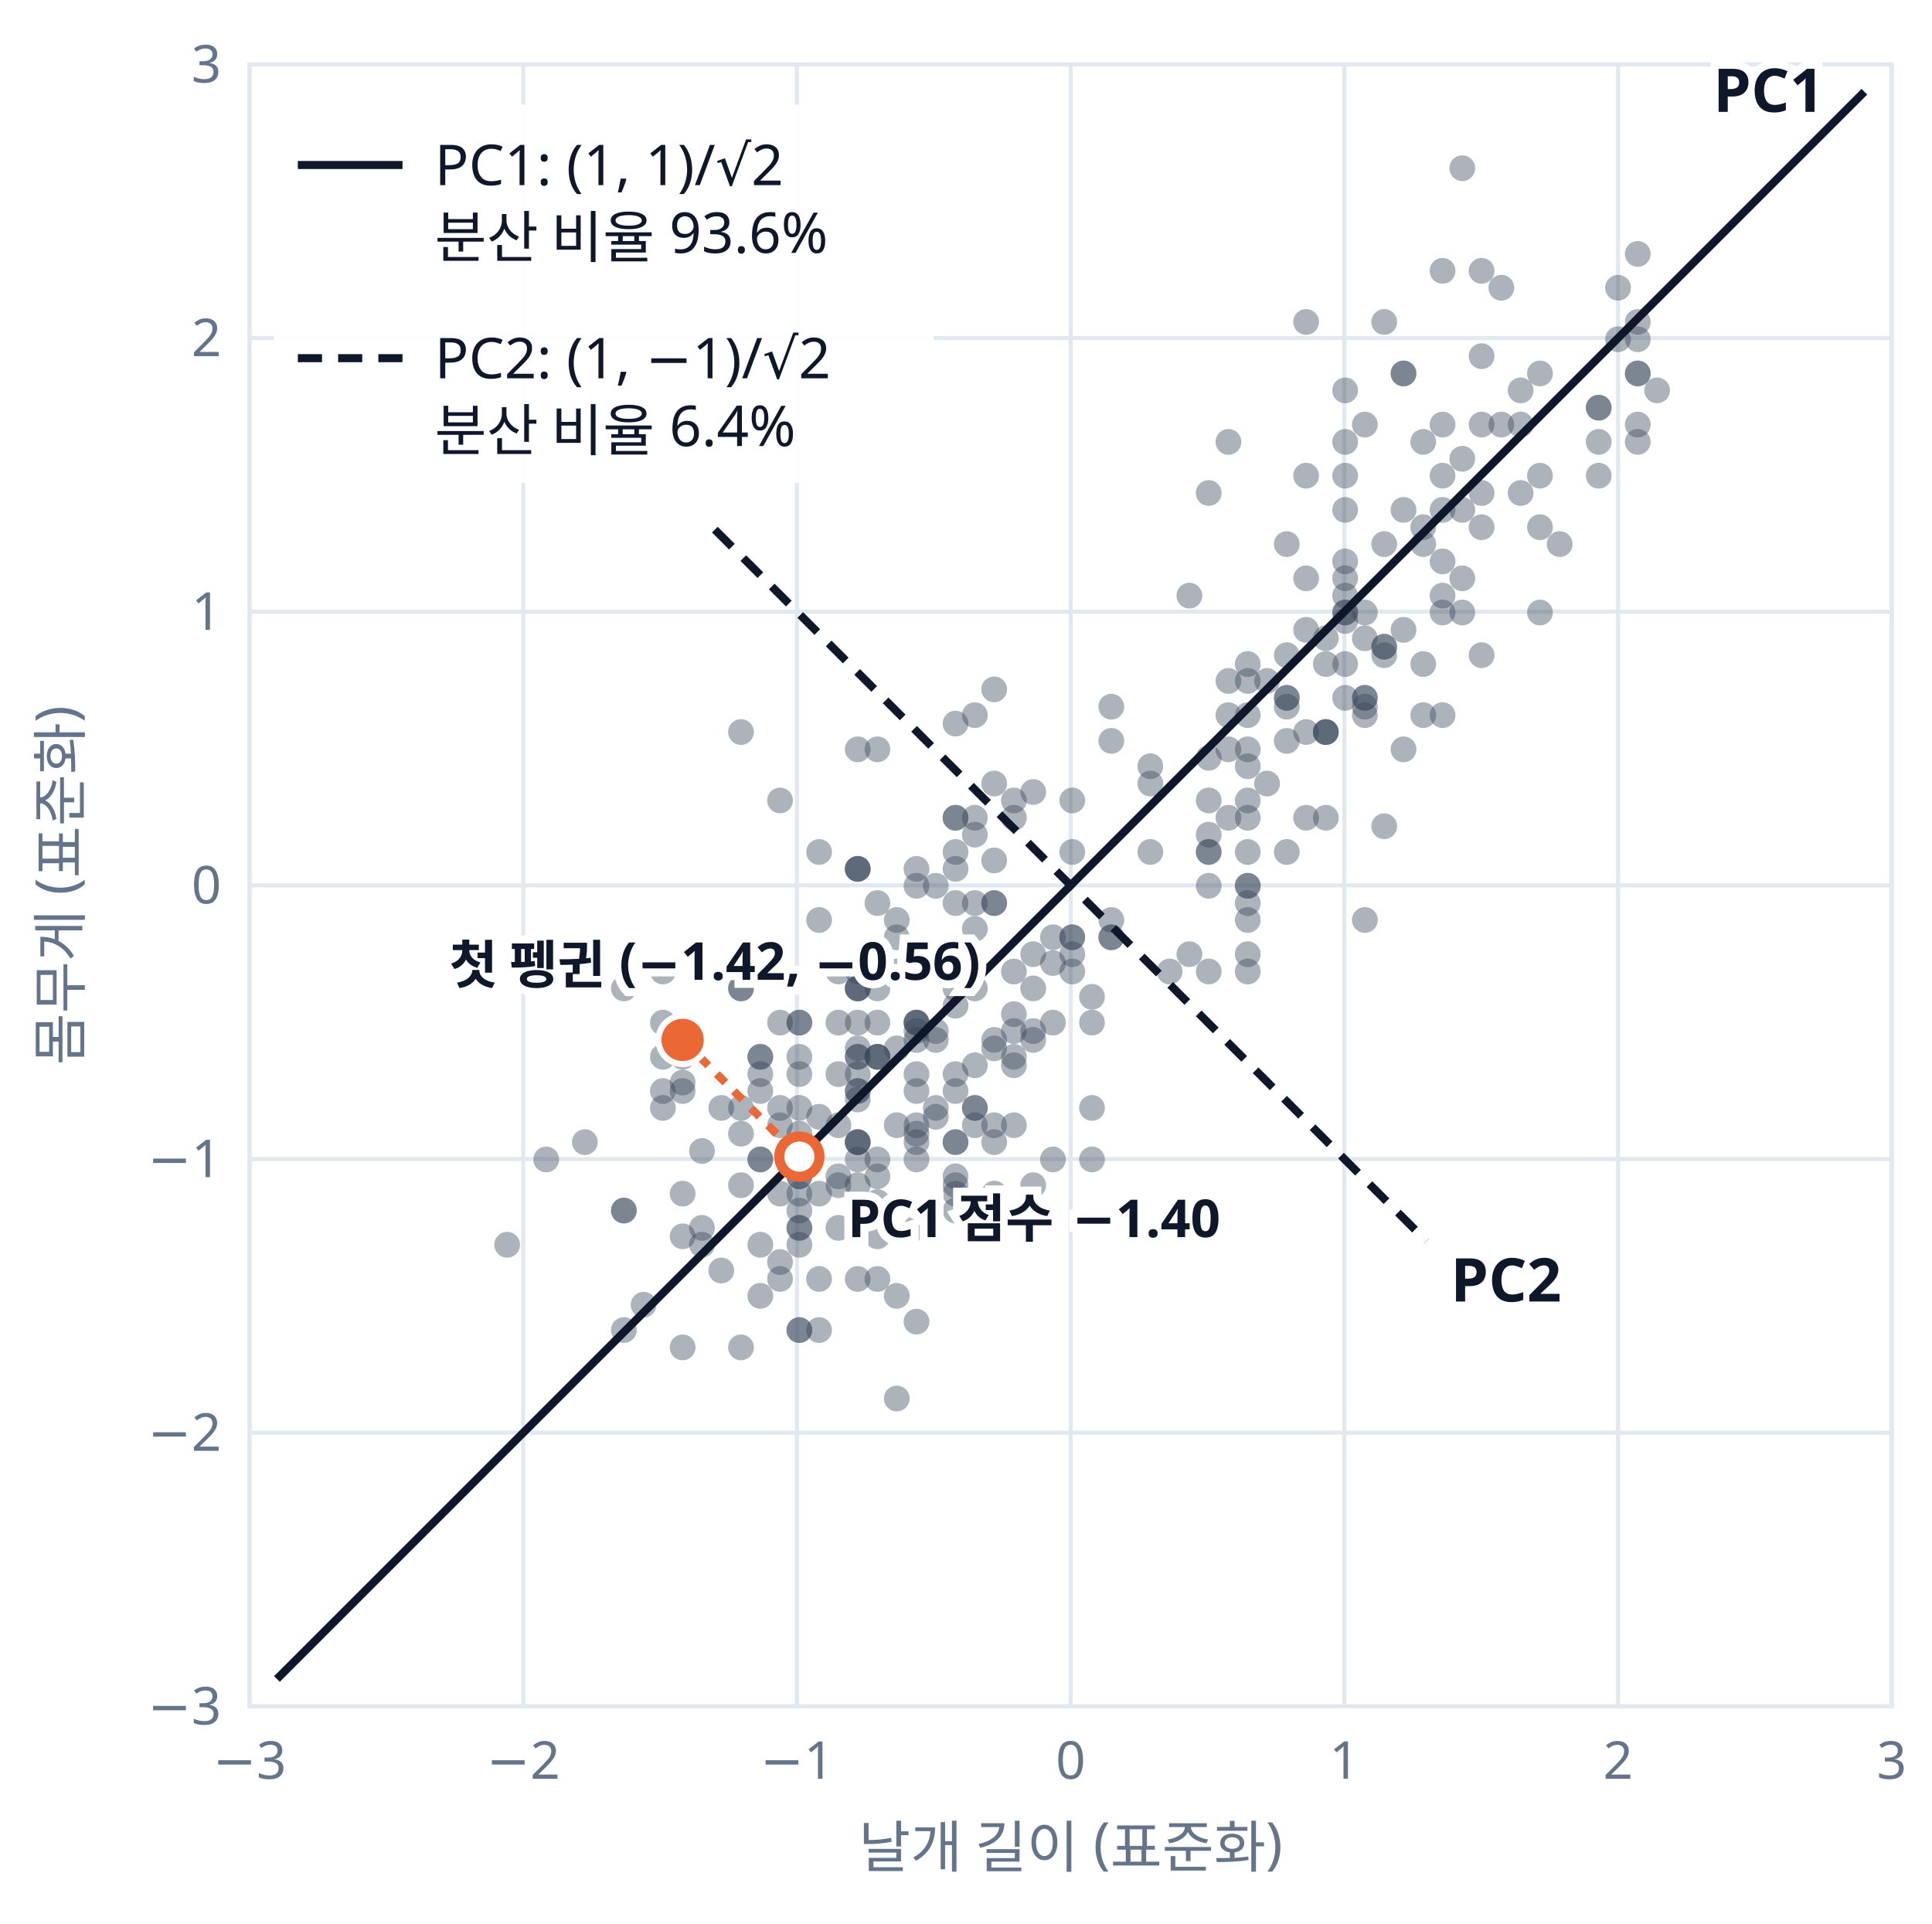
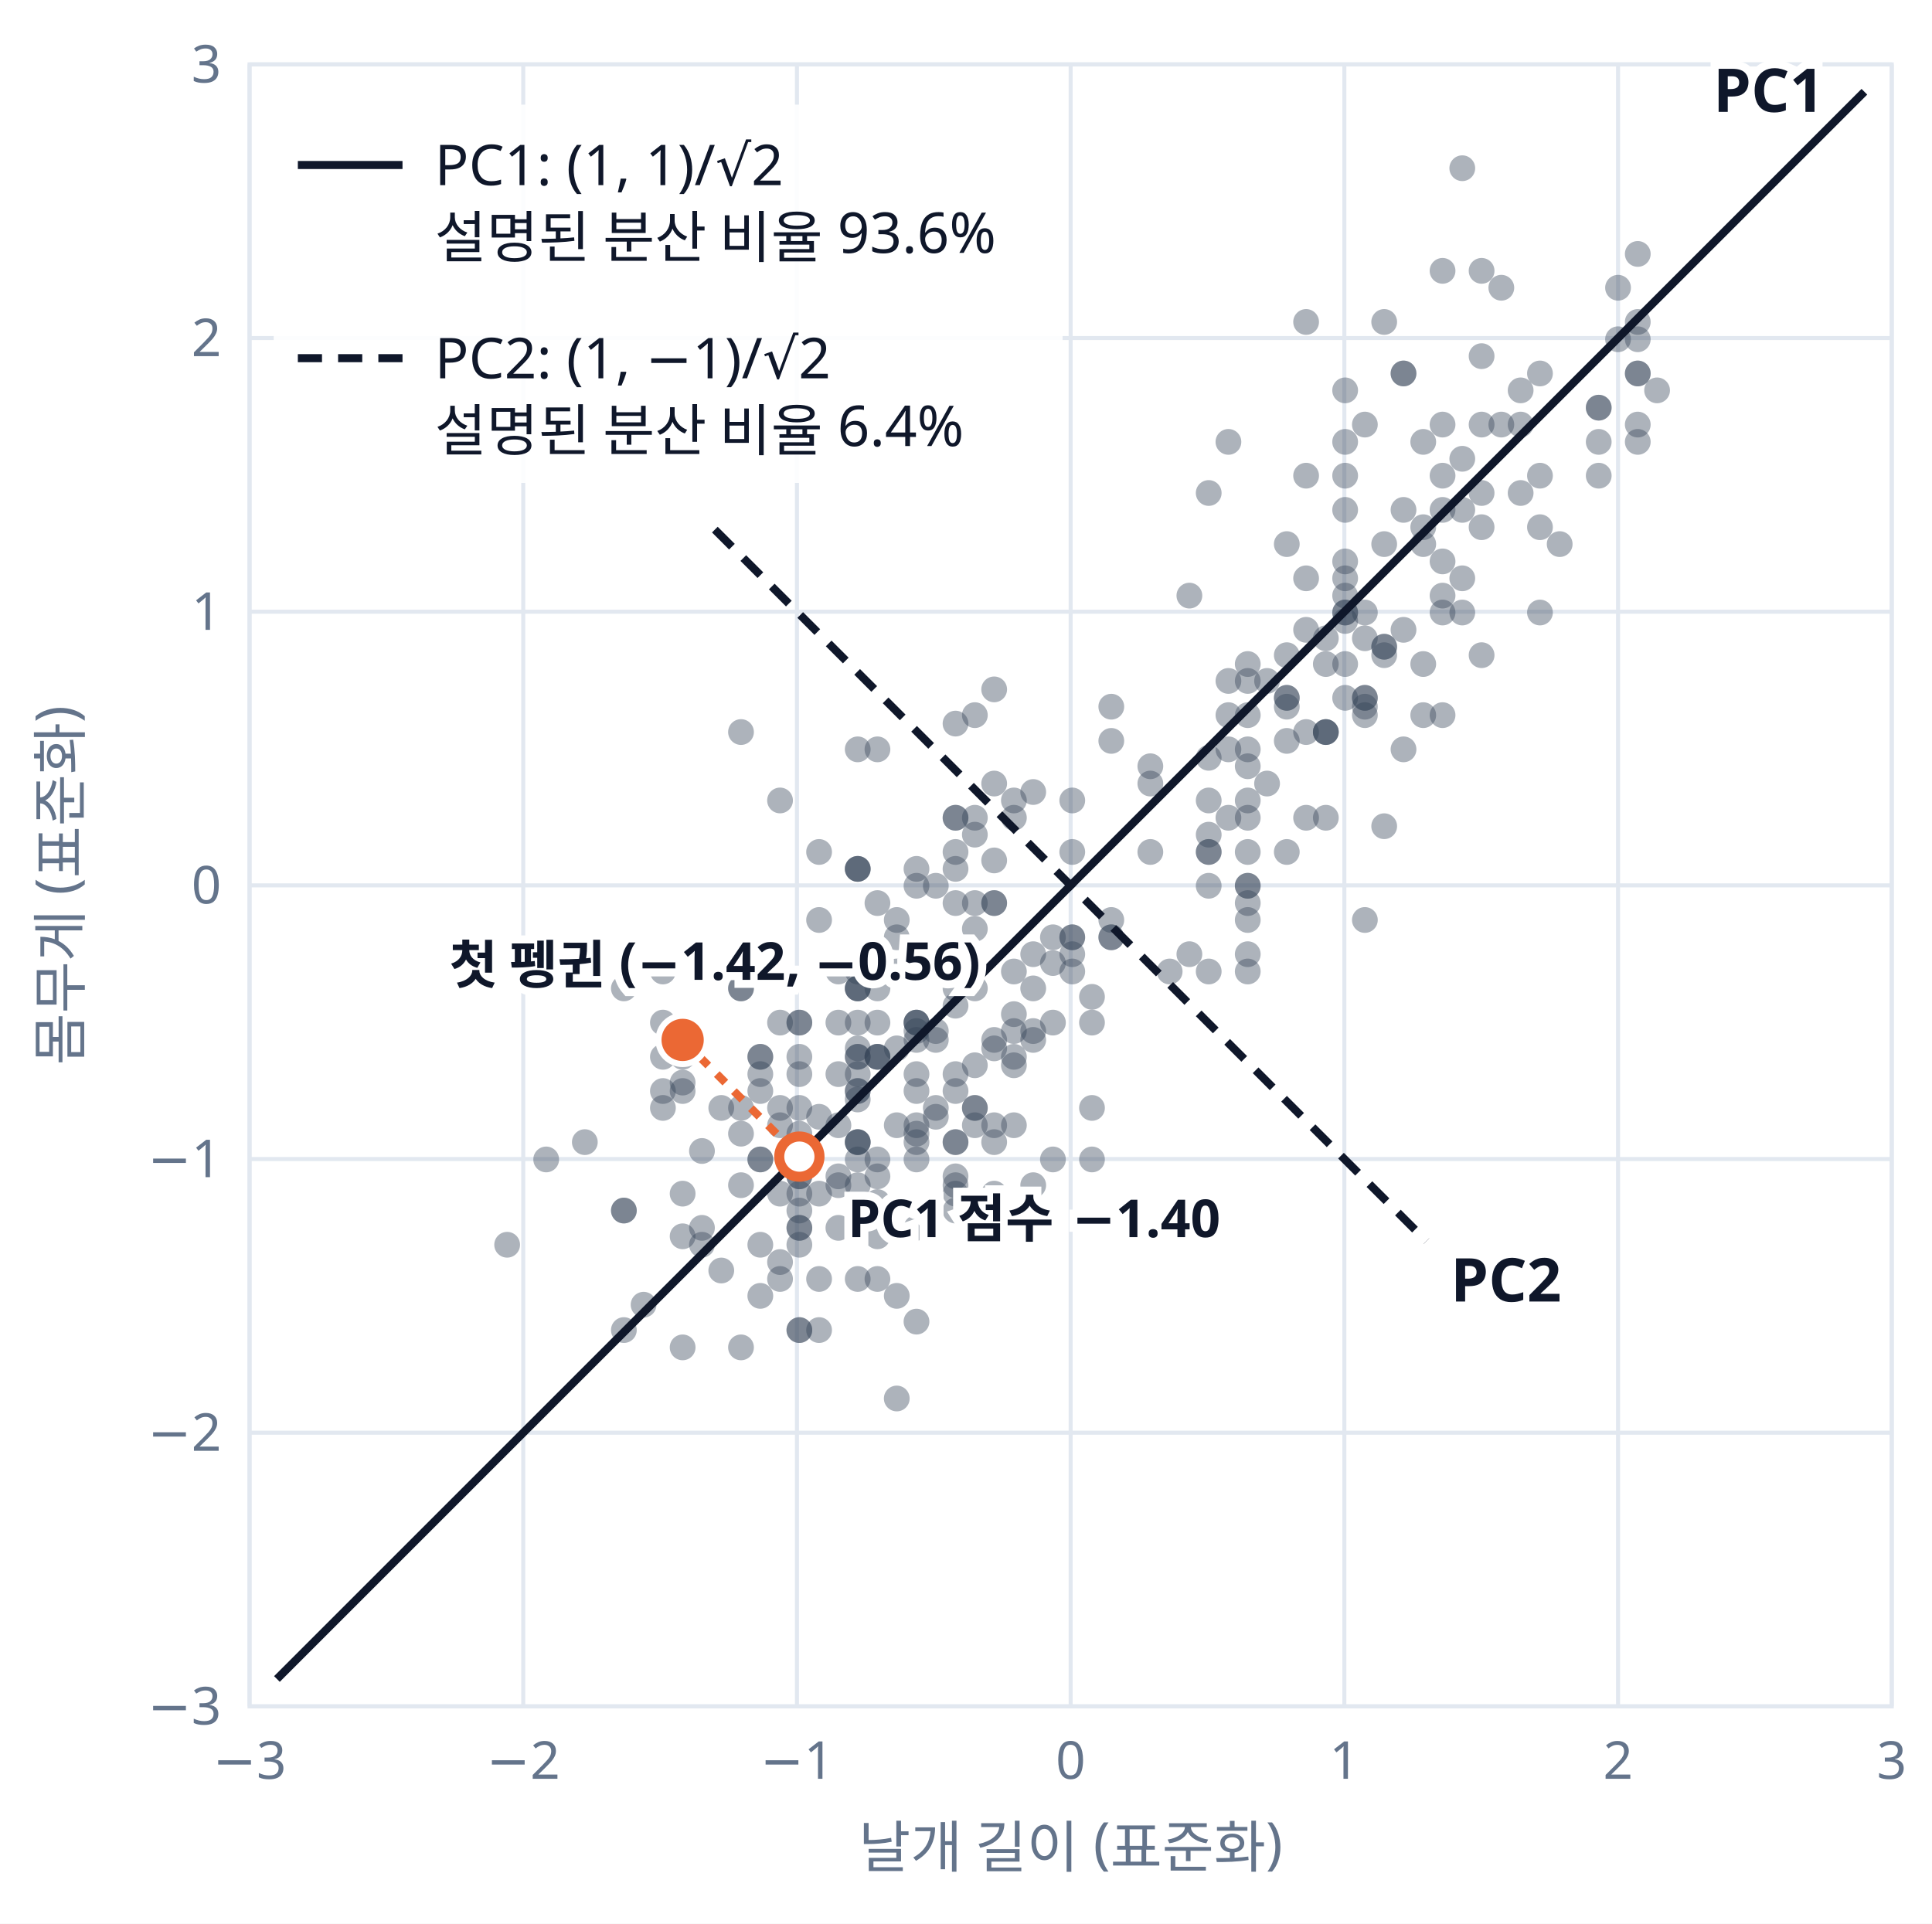
<svg xmlns="http://www.w3.org/2000/svg" viewBox="0 0 480 478" width="480" height="478" font-family="Pretendard, 'Apple SD Gothic Neo', 'Malgun Gothic', 'Noto Sans KR', sans-serif" role="img" aria-label="표준화한 날개 길이와 몸무게의 주성분 방향">
  <rect width="480" height="478" fill="#ffffff" />
  <line x1="62.0" x2="470.0" y1="424.0" y2="424.0" stroke="#e2e8f0" stroke-width="1" />
  <text x="55.0" y="428.5" font-size="13" fill="#64748b" text-anchor="end">−3</text>
  <line x1="62.0" x2="470.0" y1="356.0" y2="356.0" stroke="#e2e8f0" stroke-width="1" />
  <text x="55.0" y="360.5" font-size="13" fill="#64748b" text-anchor="end">−2</text>
  <line x1="62.0" x2="470.0" y1="288.0" y2="288.0" stroke="#e2e8f0" stroke-width="1" />
  <text x="55.0" y="292.5" font-size="13" fill="#64748b" text-anchor="end">−1</text>
  <line x1="62.0" x2="470.0" y1="220.0" y2="220.0" stroke="#e2e8f0" stroke-width="1" />
  <text x="55.0" y="224.5" font-size="13" fill="#64748b" text-anchor="end">0</text>
  <line x1="62.0" x2="470.0" y1="152.0" y2="152.0" stroke="#e2e8f0" stroke-width="1" />
  <text x="55.0" y="156.5" font-size="13" fill="#64748b" text-anchor="end">1</text>
  <line x1="62.0" x2="470.0" y1="84.0" y2="84.0" stroke="#e2e8f0" stroke-width="1" />
  <text x="55.0" y="88.5" font-size="13" fill="#64748b" text-anchor="end">2</text>
  <line x1="62.0" x2="470.0" y1="16.0" y2="16.0" stroke="#e2e8f0" stroke-width="1" />
  <text x="55.0" y="20.5" font-size="13" fill="#64748b" text-anchor="end">3</text>
  <line x1="62.0" x2="62.0" y1="16.0" y2="424.0" stroke="#e2e8f0" stroke-width="1" />
  <text x="62.0" y="442.0" font-size="13" fill="#64748b" text-anchor="middle">−3</text>
  <line x1="130.0" x2="130.0" y1="16.0" y2="424.0" stroke="#e2e8f0" stroke-width="1" />
  <text x="130.0" y="442.0" font-size="13" fill="#64748b" text-anchor="middle">−2</text>
  <line x1="198.0" x2="198.0" y1="16.0" y2="424.0" stroke="#e2e8f0" stroke-width="1" />
  <text x="198.0" y="442.0" font-size="13" fill="#64748b" text-anchor="middle">−1</text>
  <line x1="266.0" x2="266.0" y1="16.0" y2="424.0" stroke="#e2e8f0" stroke-width="1" />
  <text x="266.0" y="442.0" font-size="13" fill="#64748b" text-anchor="middle">0</text>
  <line x1="334.0" x2="334.0" y1="16.0" y2="424.0" stroke="#e2e8f0" stroke-width="1" />
  <text x="334.0" y="442.0" font-size="13" fill="#64748b" text-anchor="middle">1</text>
  <line x1="402.0" x2="402.0" y1="16.0" y2="424.0" stroke="#e2e8f0" stroke-width="1" />
  <text x="402.0" y="442.0" font-size="13" fill="#64748b" text-anchor="middle">2</text>
  <line x1="470.0" x2="470.0" y1="16.0" y2="424.0" stroke="#e2e8f0" stroke-width="1" />
  <text x="470.0" y="442.0" font-size="13" fill="#64748b" text-anchor="middle">3</text>
  <rect x="62.0" y="16.0" width="408.0" height="408.0" fill="none" stroke="#e2e8f0" stroke-width="1" />
  <text x="266.0" y="464.0" font-size="14" fill="#64748b" text-anchor="middle">날개 길이 (표준화)</text>
  <text x="20.0" y="220.0" font-size="14" fill="#64748b" text-anchor="middle" transform="rotate(-90 20.0 220.0)">몸무게 (표준화)</text>
  <circle cx="169.6" cy="258.4" r="3.2" fill="#334155" fill-opacity="0.4" />
  <circle cx="193.8" cy="254.1" r="3.2" fill="#334155" fill-opacity="0.4" />
  <circle cx="237.4" cy="300.8" r="3.2" fill="#334155" fill-opacity="0.4" />
  <circle cx="227.7" cy="283.8" r="3.2" fill="#334155" fill-opacity="0.4" />
  <circle cx="213.1" cy="266.9" r="3.2" fill="#334155" fill-opacity="0.4" />
  <circle cx="169.6" cy="269.0" r="3.2" fill="#334155" fill-opacity="0.4" />
  <circle cx="237.4" cy="179.8" r="3.2" fill="#334155" fill-opacity="0.4" />
  <circle cx="227.7" cy="281.7" r="3.2" fill="#334155" fill-opacity="0.4" />
  <circle cx="213.1" cy="215.9" r="3.2" fill="#334155" fill-opacity="0.4" />
  <circle cx="193.8" cy="296.6" r="3.2" fill="#334155" fill-opacity="0.4" />
  <circle cx="164.7" cy="262.6" r="3.2" fill="#334155" fill-opacity="0.4" />
  <circle cx="174.4" cy="305.1" r="3.2" fill="#334155" fill-opacity="0.4" />
  <circle cx="218.0" cy="254.1" r="3.2" fill="#334155" fill-opacity="0.4" />
  <circle cx="251.9" cy="203.2" r="3.2" fill="#334155" fill-opacity="0.4" />
  <circle cx="188.9" cy="262.6" r="3.2" fill="#334155" fill-opacity="0.4" />
  <circle cx="237.4" cy="283.8" r="3.2" fill="#334155" fill-opacity="0.4" />
  <circle cx="247.0" cy="194.7" r="3.2" fill="#334155" fill-opacity="0.4" />
  <circle cx="184.1" cy="294.5" r="3.2" fill="#334155" fill-opacity="0.4" />
  <circle cx="232.5" cy="220.1" r="3.2" fill="#334155" fill-opacity="0.4" />
  <circle cx="135.7" cy="288.1" r="3.2" fill="#334155" fill-opacity="0.4" />
  <circle cx="164.7" cy="271.1" r="3.2" fill="#334155" fill-opacity="0.4" />
  <circle cx="208.3" cy="254.1" r="3.2" fill="#334155" fill-opacity="0.4" />
  <circle cx="188.9" cy="241.4" r="3.2" fill="#334155" fill-opacity="0.4" />
  <circle cx="164.7" cy="254.1" r="3.2" fill="#334155" fill-opacity="0.4" />
  <circle cx="198.6" cy="254.1" r="3.2" fill="#334155" fill-opacity="0.4" />
  <circle cx="179.2" cy="275.3" r="3.2" fill="#334155" fill-opacity="0.4" />
  <circle cx="198.6" cy="305.1" r="3.2" fill="#334155" fill-opacity="0.4" />
  <circle cx="126.0" cy="309.3" r="3.2" fill="#334155" fill-opacity="0.4" />
  <circle cx="164.7" cy="241.4" r="3.2" fill="#334155" fill-opacity="0.4" />
  <circle cx="155.0" cy="300.8" r="3.2" fill="#334155" fill-opacity="0.4" />
  <circle cx="155.0" cy="245.6" r="3.2" fill="#334155" fill-opacity="0.4" />
  <circle cx="203.5" cy="296.6" r="3.2" fill="#334155" fill-opacity="0.4" />
  <circle cx="184.1" cy="245.6" r="3.2" fill="#334155" fill-opacity="0.4" />
  <circle cx="237.4" cy="294.5" r="3.2" fill="#334155" fill-opacity="0.4" />
  <circle cx="242.2" cy="224.4" r="3.2" fill="#334155" fill-opacity="0.4" />
  <circle cx="213.1" cy="241.4" r="3.2" fill="#334155" fill-opacity="0.4" />
  <circle cx="164.7" cy="275.3" r="3.2" fill="#334155" fill-opacity="0.4" />
  <circle cx="169.6" cy="296.6" r="3.2" fill="#334155" fill-opacity="0.4" />
  <circle cx="184.1" cy="181.9" r="3.2" fill="#334155" fill-opacity="0.4" />
  <circle cx="174.4" cy="309.3" r="3.2" fill="#334155" fill-opacity="0.4" />
  <circle cx="237.4" cy="245.6" r="3.2" fill="#334155" fill-opacity="0.4" />
  <circle cx="193.8" cy="313.6" r="3.2" fill="#334155" fill-opacity="0.4" />
  <circle cx="242.2" cy="203.2" r="3.2" fill="#334155" fill-opacity="0.4" />
  <circle cx="188.9" cy="322.0" r="3.2" fill="#334155" fill-opacity="0.4" />
  <circle cx="213.1" cy="186.2" r="3.2" fill="#334155" fill-opacity="0.4" />
  <circle cx="174.4" cy="286.0" r="3.2" fill="#334155" fill-opacity="0.4" />
  <circle cx="159.9" cy="324.2" r="3.2" fill="#334155" fill-opacity="0.4" />
  <circle cx="213.1" cy="283.8" r="3.2" fill="#334155" fill-opacity="0.4" />
  <circle cx="218.0" cy="224.4" r="3.2" fill="#334155" fill-opacity="0.4" />
  <circle cx="193.8" cy="279.6" r="3.2" fill="#334155" fill-opacity="0.4" />
  <circle cx="203.5" cy="211.7" r="3.2" fill="#334155" fill-opacity="0.4" />
  <circle cx="213.1" cy="283.8" r="3.2" fill="#334155" fill-opacity="0.4" />
  <circle cx="261.6" cy="232.9" r="3.2" fill="#334155" fill-opacity="0.4" />
  <circle cx="198.6" cy="330.5" r="3.2" fill="#334155" fill-opacity="0.4" />
  <circle cx="218.0" cy="262.6" r="3.2" fill="#334155" fill-opacity="0.4" />
  <circle cx="193.8" cy="275.3" r="3.2" fill="#334155" fill-opacity="0.4" />
  <circle cx="227.7" cy="254.1" r="3.2" fill="#334155" fill-opacity="0.4" />
  <circle cx="169.6" cy="334.8" r="3.2" fill="#334155" fill-opacity="0.4" />
  <circle cx="232.5" cy="258.4" r="3.2" fill="#334155" fill-opacity="0.4" />
  <circle cx="188.9" cy="309.3" r="3.2" fill="#334155" fill-opacity="0.4" />
  <circle cx="237.4" cy="203.2" r="3.2" fill="#334155" fill-opacity="0.4" />
  <circle cx="188.9" cy="271.1" r="3.2" fill="#334155" fill-opacity="0.4" />
  <circle cx="222.8" cy="232.9" r="3.2" fill="#334155" fill-opacity="0.4" />
  <circle cx="184.1" cy="334.8" r="3.2" fill="#334155" fill-opacity="0.4" />
  <circle cx="222.8" cy="241.4" r="3.2" fill="#334155" fill-opacity="0.4" />
  <circle cx="237.4" cy="292.3" r="3.2" fill="#334155" fill-opacity="0.4" />
  <circle cx="203.5" cy="228.6" r="3.2" fill="#334155" fill-opacity="0.4" />
  <circle cx="213.1" cy="317.8" r="3.2" fill="#334155" fill-opacity="0.4" />
  <circle cx="251.9" cy="198.9" r="3.2" fill="#334155" fill-opacity="0.4" />
  <circle cx="213.1" cy="271.1" r="3.2" fill="#334155" fill-opacity="0.4" />
  <circle cx="213.1" cy="245.6" r="3.2" fill="#334155" fill-opacity="0.4" />
  <circle cx="242.2" cy="275.3" r="3.2" fill="#334155" fill-opacity="0.4" />
  <circle cx="247.0" cy="224.4" r="3.2" fill="#334155" fill-opacity="0.4" />
  <circle cx="213.1" cy="262.6" r="3.2" fill="#334155" fill-opacity="0.4" />
  <circle cx="237.4" cy="215.9" r="3.2" fill="#334155" fill-opacity="0.4" />
  <circle cx="218.0" cy="262.6" r="3.2" fill="#334155" fill-opacity="0.4" />
  <circle cx="184.1" cy="245.6" r="3.2" fill="#334155" fill-opacity="0.4" />
  <circle cx="198.6" cy="275.3" r="3.2" fill="#334155" fill-opacity="0.4" />
  <circle cx="237.4" cy="237.1" r="3.2" fill="#334155" fill-opacity="0.4" />
  <circle cx="208.3" cy="305.1" r="3.2" fill="#334155" fill-opacity="0.4" />
  <circle cx="242.2" cy="177.7" r="3.2" fill="#334155" fill-opacity="0.4" />
  <circle cx="198.6" cy="254.1" r="3.2" fill="#334155" fill-opacity="0.4" />
  <circle cx="227.7" cy="220.1" r="3.2" fill="#334155" fill-opacity="0.4" />
  <circle cx="218.0" cy="292.3" r="3.2" fill="#334155" fill-opacity="0.4" />
  <circle cx="232.5" cy="275.3" r="3.2" fill="#334155" fill-opacity="0.4" />
  <circle cx="213.1" cy="254.1" r="3.2" fill="#334155" fill-opacity="0.4" />
  <circle cx="208.3" cy="279.6" r="3.2" fill="#334155" fill-opacity="0.4" />
  <circle cx="208.3" cy="241.4" r="3.2" fill="#334155" fill-opacity="0.4" />
  <circle cx="213.1" cy="271.1" r="3.2" fill="#334155" fill-opacity="0.4" />
  <circle cx="271.3" cy="275.3" r="3.2" fill="#334155" fill-opacity="0.4" />
  <circle cx="285.8" cy="211.7" r="3.2" fill="#334155" fill-opacity="0.4" />
  <circle cx="188.9" cy="288.1" r="3.2" fill="#334155" fill-opacity="0.4" />
  <circle cx="193.8" cy="198.9" r="3.2" fill="#334155" fill-opacity="0.4" />
  <circle cx="198.6" cy="296.6" r="3.2" fill="#334155" fill-opacity="0.4" />
  <circle cx="300.3" cy="211.7" r="3.2" fill="#334155" fill-opacity="0.4" />
  <circle cx="213.1" cy="262.6" r="3.2" fill="#334155" fill-opacity="0.4" />
  <circle cx="242.2" cy="207.4" r="3.2" fill="#334155" fill-opacity="0.4" />
  <circle cx="155.0" cy="330.5" r="3.2" fill="#334155" fill-opacity="0.4" />
  <circle cx="222.8" cy="228.6" r="3.2" fill="#334155" fill-opacity="0.4" />
  <circle cx="222.8" cy="260.5" r="3.2" fill="#334155" fill-opacity="0.4" />
  <circle cx="276.1" cy="175.6" r="3.2" fill="#334155" fill-opacity="0.4" />
  <circle cx="179.2" cy="315.7" r="3.2" fill="#334155" fill-opacity="0.4" />
  <circle cx="213.1" cy="215.9" r="3.2" fill="#334155" fill-opacity="0.4" />
  <circle cx="227.7" cy="328.4" r="3.2" fill="#334155" fill-opacity="0.4" />
  <circle cx="184.1" cy="275.3" r="3.2" fill="#334155" fill-opacity="0.4" />
  <circle cx="256.7" cy="258.4" r="3.2" fill="#334155" fill-opacity="0.4" />
  <circle cx="213.1" cy="245.6" r="3.2" fill="#334155" fill-opacity="0.4" />
  <circle cx="169.6" cy="307.2" r="3.2" fill="#334155" fill-opacity="0.4" />
  <circle cx="247.0" cy="171.3" r="3.2" fill="#334155" fill-opacity="0.4" />
  <circle cx="251.9" cy="252.0" r="3.2" fill="#334155" fill-opacity="0.4" />
  <circle cx="218.0" cy="186.2" r="3.2" fill="#334155" fill-opacity="0.4" />
  <circle cx="227.7" cy="305.1" r="3.2" fill="#334155" fill-opacity="0.4" />
  <circle cx="247.0" cy="213.8" r="3.2" fill="#334155" fill-opacity="0.4" />
  <circle cx="218.0" cy="245.6" r="3.2" fill="#334155" fill-opacity="0.4" />
  <circle cx="242.2" cy="230.8" r="3.2" fill="#334155" fill-opacity="0.4" />
  <circle cx="203.5" cy="330.5" r="3.2" fill="#334155" fill-opacity="0.4" />
  <circle cx="256.7" cy="256.2" r="3.2" fill="#334155" fill-opacity="0.4" />
  <circle cx="208.3" cy="292.3" r="3.2" fill="#334155" fill-opacity="0.4" />
  <circle cx="208.3" cy="294.5" r="3.2" fill="#334155" fill-opacity="0.4" />
  <circle cx="198.6" cy="309.3" r="3.2" fill="#334155" fill-opacity="0.4" />
  <circle cx="251.9" cy="279.6" r="3.2" fill="#334155" fill-opacity="0.4" />
  <circle cx="145.3" cy="283.8" r="3.2" fill="#334155" fill-opacity="0.4" />
  <circle cx="271.3" cy="247.7" r="3.2" fill="#334155" fill-opacity="0.4" />
  <circle cx="193.8" cy="317.8" r="3.2" fill="#334155" fill-opacity="0.4" />
  <circle cx="256.7" cy="237.1" r="3.2" fill="#334155" fill-opacity="0.4" />
  <circle cx="218.0" cy="298.7" r="3.2" fill="#334155" fill-opacity="0.4" />
  <circle cx="237.4" cy="211.7" r="3.2" fill="#334155" fill-opacity="0.4" />
  <circle cx="218.0" cy="317.8" r="3.2" fill="#334155" fill-opacity="0.4" />
  <circle cx="310.0" cy="237.1" r="3.2" fill="#334155" fill-opacity="0.4" />
  <circle cx="213.1" cy="294.5" r="3.2" fill="#334155" fill-opacity="0.4" />
  <circle cx="247.0" cy="279.6" r="3.2" fill="#334155" fill-opacity="0.4" />
  <circle cx="227.7" cy="279.6" r="3.2" fill="#334155" fill-opacity="0.4" />
  <circle cx="256.7" cy="196.8" r="3.2" fill="#334155" fill-opacity="0.4" />
  <circle cx="198.6" cy="286.0" r="3.2" fill="#334155" fill-opacity="0.4" />
  <circle cx="213.1" cy="245.6" r="3.2" fill="#334155" fill-opacity="0.4" />
  <circle cx="218.0" cy="307.2" r="3.2" fill="#334155" fill-opacity="0.4" />
  <circle cx="261.6" cy="239.3" r="3.2" fill="#334155" fill-opacity="0.4" />
  <circle cx="188.9" cy="288.1" r="3.2" fill="#334155" fill-opacity="0.4" />
  <circle cx="227.7" cy="215.9" r="3.2" fill="#334155" fill-opacity="0.4" />
  <circle cx="227.7" cy="288.1" r="3.2" fill="#334155" fill-opacity="0.4" />
  <circle cx="198.6" cy="281.7" r="3.2" fill="#334155" fill-opacity="0.4" />
  <circle cx="203.5" cy="317.8" r="3.2" fill="#334155" fill-opacity="0.4" />
  <circle cx="213.1" cy="260.5" r="3.2" fill="#334155" fill-opacity="0.4" />
  <circle cx="222.8" cy="322.0" r="3.2" fill="#334155" fill-opacity="0.4" />
  <circle cx="188.9" cy="266.9" r="3.2" fill="#334155" fill-opacity="0.4" />
  <circle cx="213.1" cy="215.9" r="3.2" fill="#334155" fill-opacity="0.4" />
  <circle cx="184.1" cy="281.7" r="3.2" fill="#334155" fill-opacity="0.4" />
  <circle cx="237.4" cy="283.8" r="3.2" fill="#334155" fill-opacity="0.4" />
  <circle cx="227.7" cy="258.4" r="3.2" fill="#334155" fill-opacity="0.4" />
  <circle cx="198.6" cy="262.6" r="3.2" fill="#334155" fill-opacity="0.4" />
  <circle cx="266.4" cy="237.1" r="3.2" fill="#334155" fill-opacity="0.4" />
  <circle cx="314.8" cy="194.7" r="3.2" fill="#334155" fill-opacity="0.4" />
  <circle cx="406.9" cy="92.8" r="3.2" fill="#334155" fill-opacity="0.4" />
  <circle cx="310.0" cy="198.9" r="3.2" fill="#334155" fill-opacity="0.4" />
  <circle cx="348.7" cy="92.8" r="3.2" fill="#334155" fill-opacity="0.4" />
  <circle cx="334.2" cy="118.2" r="3.2" fill="#334155" fill-opacity="0.4" />
  <circle cx="310.0" cy="190.4" r="3.2" fill="#334155" fill-opacity="0.4" />
  <circle cx="314.8" cy="169.2" r="3.2" fill="#334155" fill-opacity="0.4" />
  <circle cx="353.6" cy="135.2" r="3.2" fill="#334155" fill-opacity="0.4" />
  <circle cx="305.2" cy="203.2" r="3.2" fill="#334155" fill-opacity="0.4" />
  <circle cx="334.2" cy="139.5" r="3.2" fill="#334155" fill-opacity="0.4" />
  <circle cx="329.4" cy="181.9" r="3.2" fill="#334155" fill-opacity="0.4" />
  <circle cx="339.1" cy="105.5" r="3.2" fill="#334155" fill-opacity="0.4" />
  <circle cx="329.4" cy="181.9" r="3.2" fill="#334155" fill-opacity="0.4" />
  <circle cx="324.5" cy="80.0" r="3.2" fill="#334155" fill-opacity="0.4" />
  <circle cx="310.0" cy="220.1" r="3.2" fill="#334155" fill-opacity="0.4" />
  <circle cx="343.9" cy="80.0" r="3.2" fill="#334155" fill-opacity="0.4" />
  <circle cx="310.0" cy="224.4" r="3.2" fill="#334155" fill-opacity="0.4" />
  <circle cx="363.3" cy="41.8" r="3.2" fill="#334155" fill-opacity="0.4" />
  <circle cx="305.2" cy="169.2" r="3.2" fill="#334155" fill-opacity="0.4" />
  <circle cx="368.1" cy="122.5" r="3.2" fill="#334155" fill-opacity="0.4" />
  <circle cx="348.7" cy="92.8" r="3.2" fill="#334155" fill-opacity="0.4" />
  <circle cx="334.2" cy="152.2" r="3.2" fill="#334155" fill-opacity="0.4" />
  <circle cx="324.5" cy="203.2" r="3.2" fill="#334155" fill-opacity="0.4" />
  <circle cx="334.2" cy="148.0" r="3.2" fill="#334155" fill-opacity="0.4" />
  <circle cx="334.2" cy="152.2" r="3.2" fill="#334155" fill-opacity="0.4" />
  <circle cx="334.2" cy="143.7" r="3.2" fill="#334155" fill-opacity="0.4" />
  <circle cx="339.1" cy="228.6" r="3.2" fill="#334155" fill-opacity="0.4" />
  <circle cx="334.2" cy="97.0" r="3.2" fill="#334155" fill-opacity="0.4" />
  <circle cx="310.0" cy="186.2" r="3.2" fill="#334155" fill-opacity="0.4" />
  <circle cx="358.4" cy="105.5" r="3.2" fill="#334155" fill-opacity="0.4" />
  <circle cx="368.1" cy="131.0" r="3.2" fill="#334155" fill-opacity="0.4" />
  <circle cx="305.2" cy="177.7" r="3.2" fill="#334155" fill-opacity="0.4" />
  <circle cx="295.5" cy="148.0" r="3.2" fill="#334155" fill-opacity="0.4" />
  <circle cx="406.9" cy="63.1" r="3.2" fill="#334155" fill-opacity="0.4" />
  <circle cx="358.4" cy="139.5" r="3.2" fill="#334155" fill-opacity="0.4" />
  <circle cx="358.4" cy="118.2" r="3.2" fill="#334155" fill-opacity="0.4" />
  <circle cx="324.5" cy="156.5" r="3.2" fill="#334155" fill-opacity="0.4" />
  <circle cx="353.6" cy="131.0" r="3.2" fill="#334155" fill-opacity="0.4" />
  <circle cx="300.3" cy="207.4" r="3.2" fill="#334155" fill-opacity="0.4" />
  <circle cx="300.3" cy="122.5" r="3.2" fill="#334155" fill-opacity="0.4" />
  <circle cx="300.3" cy="241.4" r="3.2" fill="#334155" fill-opacity="0.4" />
  <circle cx="382.6" cy="92.8" r="3.2" fill="#334155" fill-opacity="0.4" />
  <circle cx="310.0" cy="211.7" r="3.2" fill="#334155" fill-opacity="0.4" />
  <circle cx="339.1" cy="173.4" r="3.2" fill="#334155" fill-opacity="0.4" />
  <circle cx="368.1" cy="105.5" r="3.2" fill="#334155" fill-opacity="0.4" />
  <circle cx="343.9" cy="160.7" r="3.2" fill="#334155" fill-opacity="0.4" />
  <circle cx="310.0" cy="220.1" r="3.2" fill="#334155" fill-opacity="0.4" />
  <circle cx="382.6" cy="118.2" r="3.2" fill="#334155" fill-opacity="0.4" />
  <circle cx="324.5" cy="143.7" r="3.2" fill="#334155" fill-opacity="0.4" />
  <circle cx="334.2" cy="126.7" r="3.2" fill="#334155" fill-opacity="0.4" />
  <circle cx="310.0" cy="165.0" r="3.2" fill="#334155" fill-opacity="0.4" />
  <circle cx="358.4" cy="126.7" r="3.2" fill="#334155" fill-opacity="0.4" />
  <circle cx="310.0" cy="203.2" r="3.2" fill="#334155" fill-opacity="0.4" />
  <circle cx="382.6" cy="152.2" r="3.2" fill="#334155" fill-opacity="0.4" />
  <circle cx="343.9" cy="160.7" r="3.2" fill="#334155" fill-opacity="0.4" />
  <circle cx="358.4" cy="148.0" r="3.2" fill="#334155" fill-opacity="0.4" />
  <circle cx="300.3" cy="211.7" r="3.2" fill="#334155" fill-opacity="0.4" />
  <circle cx="358.4" cy="152.2" r="3.2" fill="#334155" fill-opacity="0.4" />
  <circle cx="300.3" cy="198.9" r="3.2" fill="#334155" fill-opacity="0.4" />
  <circle cx="377.8" cy="105.5" r="3.2" fill="#334155" fill-opacity="0.4" />
  <circle cx="300.3" cy="220.1" r="3.2" fill="#334155" fill-opacity="0.4" />
  <circle cx="363.3" cy="126.7" r="3.2" fill="#334155" fill-opacity="0.4" />
  <circle cx="329.4" cy="203.2" r="3.2" fill="#334155" fill-opacity="0.4" />
  <circle cx="411.7" cy="97.0" r="3.2" fill="#334155" fill-opacity="0.4" />
  <circle cx="353.6" cy="177.7" r="3.2" fill="#334155" fill-opacity="0.4" />
  <circle cx="406.9" cy="92.8" r="3.2" fill="#334155" fill-opacity="0.4" />
  <circle cx="329.4" cy="181.9" r="3.2" fill="#334155" fill-opacity="0.4" />
  <circle cx="402.0" cy="84.3" r="3.2" fill="#334155" fill-opacity="0.4" />
  <circle cx="358.4" cy="177.7" r="3.2" fill="#334155" fill-opacity="0.4" />
  <circle cx="373.0" cy="105.5" r="3.2" fill="#334155" fill-opacity="0.4" />
  <circle cx="339.1" cy="173.4" r="3.2" fill="#334155" fill-opacity="0.4" />
  <circle cx="363.3" cy="152.2" r="3.2" fill="#334155" fill-opacity="0.4" />
  <circle cx="363.3" cy="143.7" r="3.2" fill="#334155" fill-opacity="0.4" />
  <circle cx="343.9" cy="135.2" r="3.2" fill="#334155" fill-opacity="0.4" />
  <circle cx="339.1" cy="177.7" r="3.2" fill="#334155" fill-opacity="0.4" />
  <circle cx="406.9" cy="84.3" r="3.2" fill="#334155" fill-opacity="0.4" />
  <circle cx="305.2" cy="186.2" r="3.2" fill="#334155" fill-opacity="0.4" />
  <circle cx="358.4" cy="67.3" r="3.2" fill="#334155" fill-opacity="0.4" />
  <circle cx="334.2" cy="173.4" r="3.2" fill="#334155" fill-opacity="0.4" />
  <circle cx="373.0" cy="71.5" r="3.2" fill="#334155" fill-opacity="0.4" />
  <circle cx="319.7" cy="184.1" r="3.2" fill="#334155" fill-opacity="0.4" />
  <circle cx="363.3" cy="114.0" r="3.2" fill="#334155" fill-opacity="0.4" />
  <circle cx="319.7" cy="175.6" r="3.2" fill="#334155" fill-opacity="0.4" />
  <circle cx="377.8" cy="122.5" r="3.2" fill="#334155" fill-opacity="0.4" />
  <circle cx="319.7" cy="173.4" r="3.2" fill="#334155" fill-opacity="0.4" />
  <circle cx="397.2" cy="101.3" r="3.2" fill="#334155" fill-opacity="0.4" />
  <circle cx="348.7" cy="186.2" r="3.2" fill="#334155" fill-opacity="0.4" />
  <circle cx="348.7" cy="126.7" r="3.2" fill="#334155" fill-opacity="0.4" />
  <circle cx="319.7" cy="162.8" r="3.2" fill="#334155" fill-opacity="0.4" />
  <circle cx="406.9" cy="105.5" r="3.2" fill="#334155" fill-opacity="0.4" />
  <circle cx="348.7" cy="156.5" r="3.2" fill="#334155" fill-opacity="0.4" />
  <circle cx="397.2" cy="118.2" r="3.2" fill="#334155" fill-opacity="0.4" />
  <circle cx="319.7" cy="173.4" r="3.2" fill="#334155" fill-opacity="0.4" />
  <circle cx="377.8" cy="97.0" r="3.2" fill="#334155" fill-opacity="0.4" />
  <circle cx="329.4" cy="165.0" r="3.2" fill="#334155" fill-opacity="0.4" />
  <circle cx="387.5" cy="135.2" r="3.2" fill="#334155" fill-opacity="0.4" />
  <circle cx="339.1" cy="158.6" r="3.2" fill="#334155" fill-opacity="0.4" />
  <circle cx="368.1" cy="162.8" r="3.2" fill="#334155" fill-opacity="0.4" />
  <circle cx="276.1" cy="184.1" r="3.2" fill="#334155" fill-opacity="0.4" />
  <circle cx="382.6" cy="131.0" r="3.2" fill="#334155" fill-opacity="0.4" />
  <circle cx="353.6" cy="165.0" r="3.2" fill="#334155" fill-opacity="0.4" />
  <circle cx="397.2" cy="101.3" r="3.2" fill="#334155" fill-opacity="0.4" />
  <circle cx="334.2" cy="154.3" r="3.2" fill="#334155" fill-opacity="0.4" />
  <circle cx="397.2" cy="109.8" r="3.2" fill="#334155" fill-opacity="0.4" />
  <circle cx="339.1" cy="175.6" r="3.2" fill="#334155" fill-opacity="0.4" />
  <circle cx="334.2" cy="109.8" r="3.2" fill="#334155" fill-opacity="0.4" />
  <circle cx="310.0" cy="177.7" r="3.2" fill="#334155" fill-opacity="0.4" />
  <circle cx="353.6" cy="109.8" r="3.2" fill="#334155" fill-opacity="0.4" />
  <circle cx="300.3" cy="188.3" r="3.2" fill="#334155" fill-opacity="0.4" />
  <circle cx="305.2" cy="109.8" r="3.2" fill="#334155" fill-opacity="0.4" />
  <circle cx="339.1" cy="152.2" r="3.2" fill="#334155" fill-opacity="0.4" />
  <circle cx="402.0" cy="71.5" r="3.2" fill="#334155" fill-opacity="0.4" />
  <circle cx="324.5" cy="181.9" r="3.2" fill="#334155" fill-opacity="0.4" />
  <circle cx="406.9" cy="109.8" r="3.2" fill="#334155" fill-opacity="0.4" />
  <circle cx="343.9" cy="205.3" r="3.2" fill="#334155" fill-opacity="0.4" />
  <circle cx="406.9" cy="80.0" r="3.2" fill="#334155" fill-opacity="0.4" />
  <circle cx="343.9" cy="162.8" r="3.2" fill="#334155" fill-opacity="0.4" />
  <circle cx="368.1" cy="67.3" r="3.2" fill="#334155" fill-opacity="0.4" />
  <circle cx="329.4" cy="158.6" r="3.2" fill="#334155" fill-opacity="0.4" />
  <circle cx="334.2" cy="165.0" r="3.2" fill="#334155" fill-opacity="0.4" />
  <circle cx="368.1" cy="88.5" r="3.2" fill="#334155" fill-opacity="0.4" />
  <circle cx="319.7" cy="135.2" r="3.2" fill="#334155" fill-opacity="0.4" />
  <circle cx="324.5" cy="118.2" r="3.2" fill="#334155" fill-opacity="0.4" />
  <circle cx="222.8" cy="279.6" r="3.2" fill="#334155" fill-opacity="0.4" />
  <circle cx="242.2" cy="245.6" r="3.2" fill="#334155" fill-opacity="0.4" />
  <circle cx="227.7" cy="266.9" r="3.2" fill="#334155" fill-opacity="0.4" />
  <circle cx="203.5" cy="277.5" r="3.2" fill="#334155" fill-opacity="0.4" />
  <circle cx="247.0" cy="260.5" r="3.2" fill="#334155" fill-opacity="0.4" />
  <circle cx="251.9" cy="241.4" r="3.2" fill="#334155" fill-opacity="0.4" />
  <circle cx="155.0" cy="300.8" r="3.2" fill="#334155" fill-opacity="0.4" />
  <circle cx="247.0" cy="258.4" r="3.2" fill="#334155" fill-opacity="0.4" />
  <circle cx="237.4" cy="224.4" r="3.2" fill="#334155" fill-opacity="0.4" />
  <circle cx="251.9" cy="262.6" r="3.2" fill="#334155" fill-opacity="0.4" />
  <circle cx="227.7" cy="254.1" r="3.2" fill="#334155" fill-opacity="0.4" />
  <circle cx="232.5" cy="256.2" r="3.2" fill="#334155" fill-opacity="0.4" />
  <circle cx="188.9" cy="262.6" r="3.2" fill="#334155" fill-opacity="0.4" />
  <circle cx="266.4" cy="232.9" r="3.2" fill="#334155" fill-opacity="0.4" />
  <circle cx="213.1" cy="273.2" r="3.2" fill="#334155" fill-opacity="0.4" />
  <circle cx="266.4" cy="232.9" r="3.2" fill="#334155" fill-opacity="0.4" />
  <circle cx="247.0" cy="296.6" r="3.2" fill="#334155" fill-opacity="0.4" />
  <circle cx="169.6" cy="262.6" r="3.2" fill="#334155" fill-opacity="0.4" />
  <circle cx="213.1" cy="283.8" r="3.2" fill="#334155" fill-opacity="0.4" />
  <circle cx="237.4" cy="203.2" r="3.2" fill="#334155" fill-opacity="0.4" />
  <circle cx="169.6" cy="271.1" r="3.2" fill="#334155" fill-opacity="0.4" />
  <circle cx="218.0" cy="288.1" r="3.2" fill="#334155" fill-opacity="0.4" />
  <circle cx="198.6" cy="330.5" r="3.2" fill="#334155" fill-opacity="0.4" />
  <circle cx="227.7" cy="254.1" r="3.2" fill="#334155" fill-opacity="0.4" />
  <circle cx="237.4" cy="296.6" r="3.2" fill="#334155" fill-opacity="0.4" />
  <circle cx="247.0" cy="224.4" r="3.2" fill="#334155" fill-opacity="0.4" />
  <circle cx="261.6" cy="288.1" r="3.2" fill="#334155" fill-opacity="0.4" />
  <circle cx="261.6" cy="254.1" r="3.2" fill="#334155" fill-opacity="0.4" />
  <circle cx="218.0" cy="262.6" r="3.2" fill="#334155" fill-opacity="0.4" />
  <circle cx="285.8" cy="190.4" r="3.2" fill="#334155" fill-opacity="0.4" />
  <circle cx="198.6" cy="305.1" r="3.2" fill="#334155" fill-opacity="0.4" />
  <circle cx="266.4" cy="211.7" r="3.2" fill="#334155" fill-opacity="0.4" />
  <circle cx="198.6" cy="292.3" r="3.2" fill="#334155" fill-opacity="0.4" />
  <circle cx="276.1" cy="228.6" r="3.2" fill="#334155" fill-opacity="0.4" />
  <circle cx="237.4" cy="271.1" r="3.2" fill="#334155" fill-opacity="0.4" />
  <circle cx="256.7" cy="245.6" r="3.2" fill="#334155" fill-opacity="0.4" />
  <circle cx="237.4" cy="249.9" r="3.2" fill="#334155" fill-opacity="0.4" />
  <circle cx="310.0" cy="169.2" r="3.2" fill="#334155" fill-opacity="0.4" />
  <circle cx="222.8" cy="347.5" r="3.2" fill="#334155" fill-opacity="0.4" />
  <circle cx="285.8" cy="194.7" r="3.2" fill="#334155" fill-opacity="0.4" />
  <circle cx="310.0" cy="241.4" r="3.2" fill="#334155" fill-opacity="0.4" />
  <circle cx="198.6" cy="266.9" r="3.2" fill="#334155" fill-opacity="0.4" />
  <circle cx="242.2" cy="275.3" r="3.2" fill="#334155" fill-opacity="0.4" />
  <circle cx="242.2" cy="279.6" r="3.2" fill="#334155" fill-opacity="0.4" />
  <circle cx="242.2" cy="264.7" r="3.2" fill="#334155" fill-opacity="0.4" />
  <circle cx="266.4" cy="198.9" r="3.2" fill="#334155" fill-opacity="0.4" />
  <circle cx="213.1" cy="288.1" r="3.2" fill="#334155" fill-opacity="0.4" />
  <circle cx="319.7" cy="211.7" r="3.2" fill="#334155" fill-opacity="0.4" />
  <circle cx="198.6" cy="300.8" r="3.2" fill="#334155" fill-opacity="0.4" />
  <circle cx="251.9" cy="264.7" r="3.2" fill="#334155" fill-opacity="0.4" />
  <circle cx="256.7" cy="294.5" r="3.2" fill="#334155" fill-opacity="0.4" />
  <circle cx="266.4" cy="241.4" r="3.2" fill="#334155" fill-opacity="0.4" />
  <circle cx="227.7" cy="271.1" r="3.2" fill="#334155" fill-opacity="0.4" />
  <circle cx="276.1" cy="232.9" r="3.2" fill="#334155" fill-opacity="0.4" />
  <circle cx="198.6" cy="292.3" r="3.2" fill="#334155" fill-opacity="0.4" />
  <circle cx="247.0" cy="283.8" r="3.2" fill="#334155" fill-opacity="0.4" />
  <circle cx="218.0" cy="300.8" r="3.2" fill="#334155" fill-opacity="0.4" />
  <circle cx="276.1" cy="232.9" r="3.2" fill="#334155" fill-opacity="0.4" />
  <circle cx="271.3" cy="254.1" r="3.2" fill="#334155" fill-opacity="0.4" />
  <circle cx="232.5" cy="277.5" r="3.2" fill="#334155" fill-opacity="0.4" />
  <circle cx="290.6" cy="241.4" r="3.2" fill="#334155" fill-opacity="0.4" />
  <circle cx="208.3" cy="266.9" r="3.2" fill="#334155" fill-opacity="0.4" />
  <circle cx="237.4" cy="266.9" r="3.2" fill="#334155" fill-opacity="0.4" />
  <circle cx="295.5" cy="237.1" r="3.2" fill="#334155" fill-opacity="0.4" />
  <circle cx="271.3" cy="288.1" r="3.2" fill="#334155" fill-opacity="0.4" />
  <circle cx="227.7" cy="256.2" r="3.2" fill="#334155" fill-opacity="0.4" />
  <circle cx="310.0" cy="228.6" r="3.2" fill="#334155" fill-opacity="0.4" />
  <circle cx="251.9" cy="256.2" r="3.2" fill="#334155" fill-opacity="0.4" />
  <line x1="68.8" y1="417.2" x2="463.2" y2="22.8" stroke="#0f172a" stroke-width="2" />
  <line x1="177.6" y1="131.6" x2="354.4" y2="308.4" stroke="#0f172a" stroke-width="2" stroke-dasharray="6 4" />
  <text x="453.2" y="27.8" font-size="15" fill="#0f172a" text-anchor="end" font-weight="700" stroke="#ffffff" stroke-width="4" paint-order="stroke">PC1</text>
  <text x="360.4" y="323.4" font-size="15" fill="#0f172a" text-anchor="start" font-weight="700" stroke="#ffffff" stroke-width="4" paint-order="stroke">PC2</text>
  <line x1="169.6" y1="258.4" x2="198.6" y2="287.4" stroke="#eb6834" stroke-width="2" stroke-dasharray="3 3" />
  <circle cx="169.6" cy="258.4" r="6" fill="#eb6834" stroke="#ffffff" stroke-width="1.5" />
  <circle cx="198.6" cy="287.4" r="5" fill="#ffffff" stroke="#eb6834" stroke-width="2.5" />
  <text x="177.6" y="244.4" font-size="13" fill="#0f172a" text-anchor="middle" font-weight="600" stroke="#ffffff" stroke-width="4" paint-order="stroke">첫 펭귄 (−1.42, −0.56)</text>
  <text x="210.6" y="307.4" font-size="13" fill="#0f172a" text-anchor="start" font-weight="600" stroke="#ffffff" stroke-width="4" paint-order="stroke">PC1 점수 −1.40</text>
-   <rect x="68" y="26" width="164" height="94" fill="#ffffff" fill-opacity="0.9" />
+   <rect x="68" y="26" width="196" height="94" fill="#ffffff" fill-opacity="0.9" />
  <line x1="74" x2="100" y1="41" y2="41" stroke="#0f172a" stroke-width="2" />
  <text x="108.0" y="46.0" font-size="14" fill="#0f172a" text-anchor="start">PC1: (1, 1)/√2</text>
-   <text x="108.0" y="64.0" font-size="14" fill="#0f172a" text-anchor="start">분산 비율 93.6%</text>
+   <text x="108.0" y="64.0" font-size="14" fill="#0f172a" text-anchor="start">설명된 분산 비율 93.6%</text>
  <line x1="74" x2="100" y1="89" y2="89" stroke="#0f172a" stroke-width="2" stroke-dasharray="6 4" />
  <text x="108.0" y="94.0" font-size="14" fill="#0f172a" text-anchor="start">PC2: (1, −1)/√2</text>
-   <text x="108.0" y="112.0" font-size="14" fill="#0f172a" text-anchor="start">분산 비율 6.4%</text>
+   <text x="108.0" y="112.0" font-size="14" fill="#0f172a" text-anchor="start">설명된 분산 비율 6.4%</text>
</svg>
